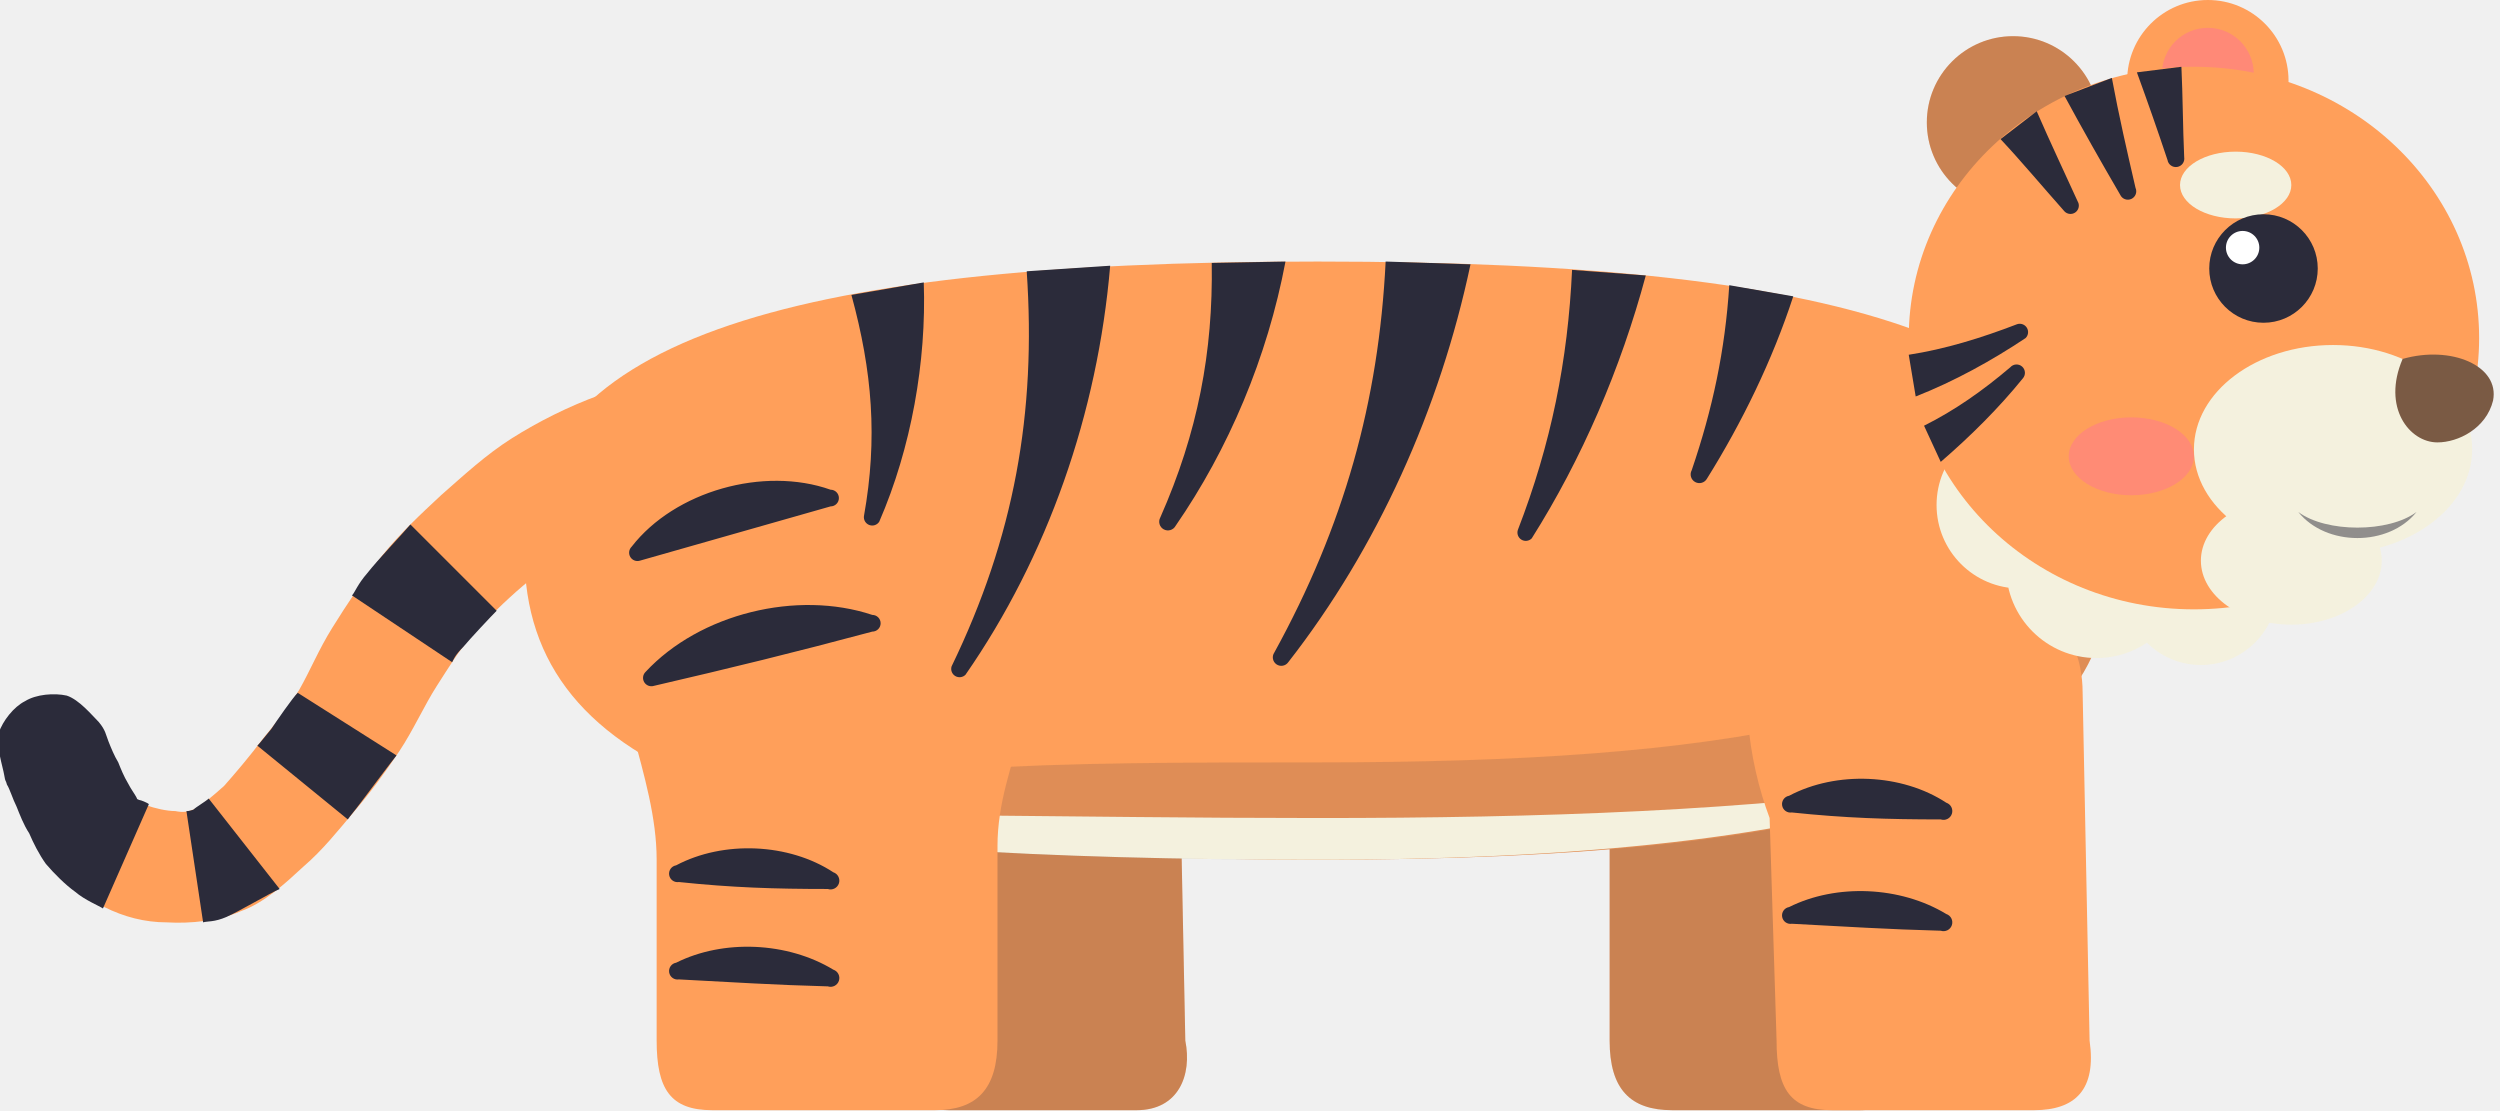
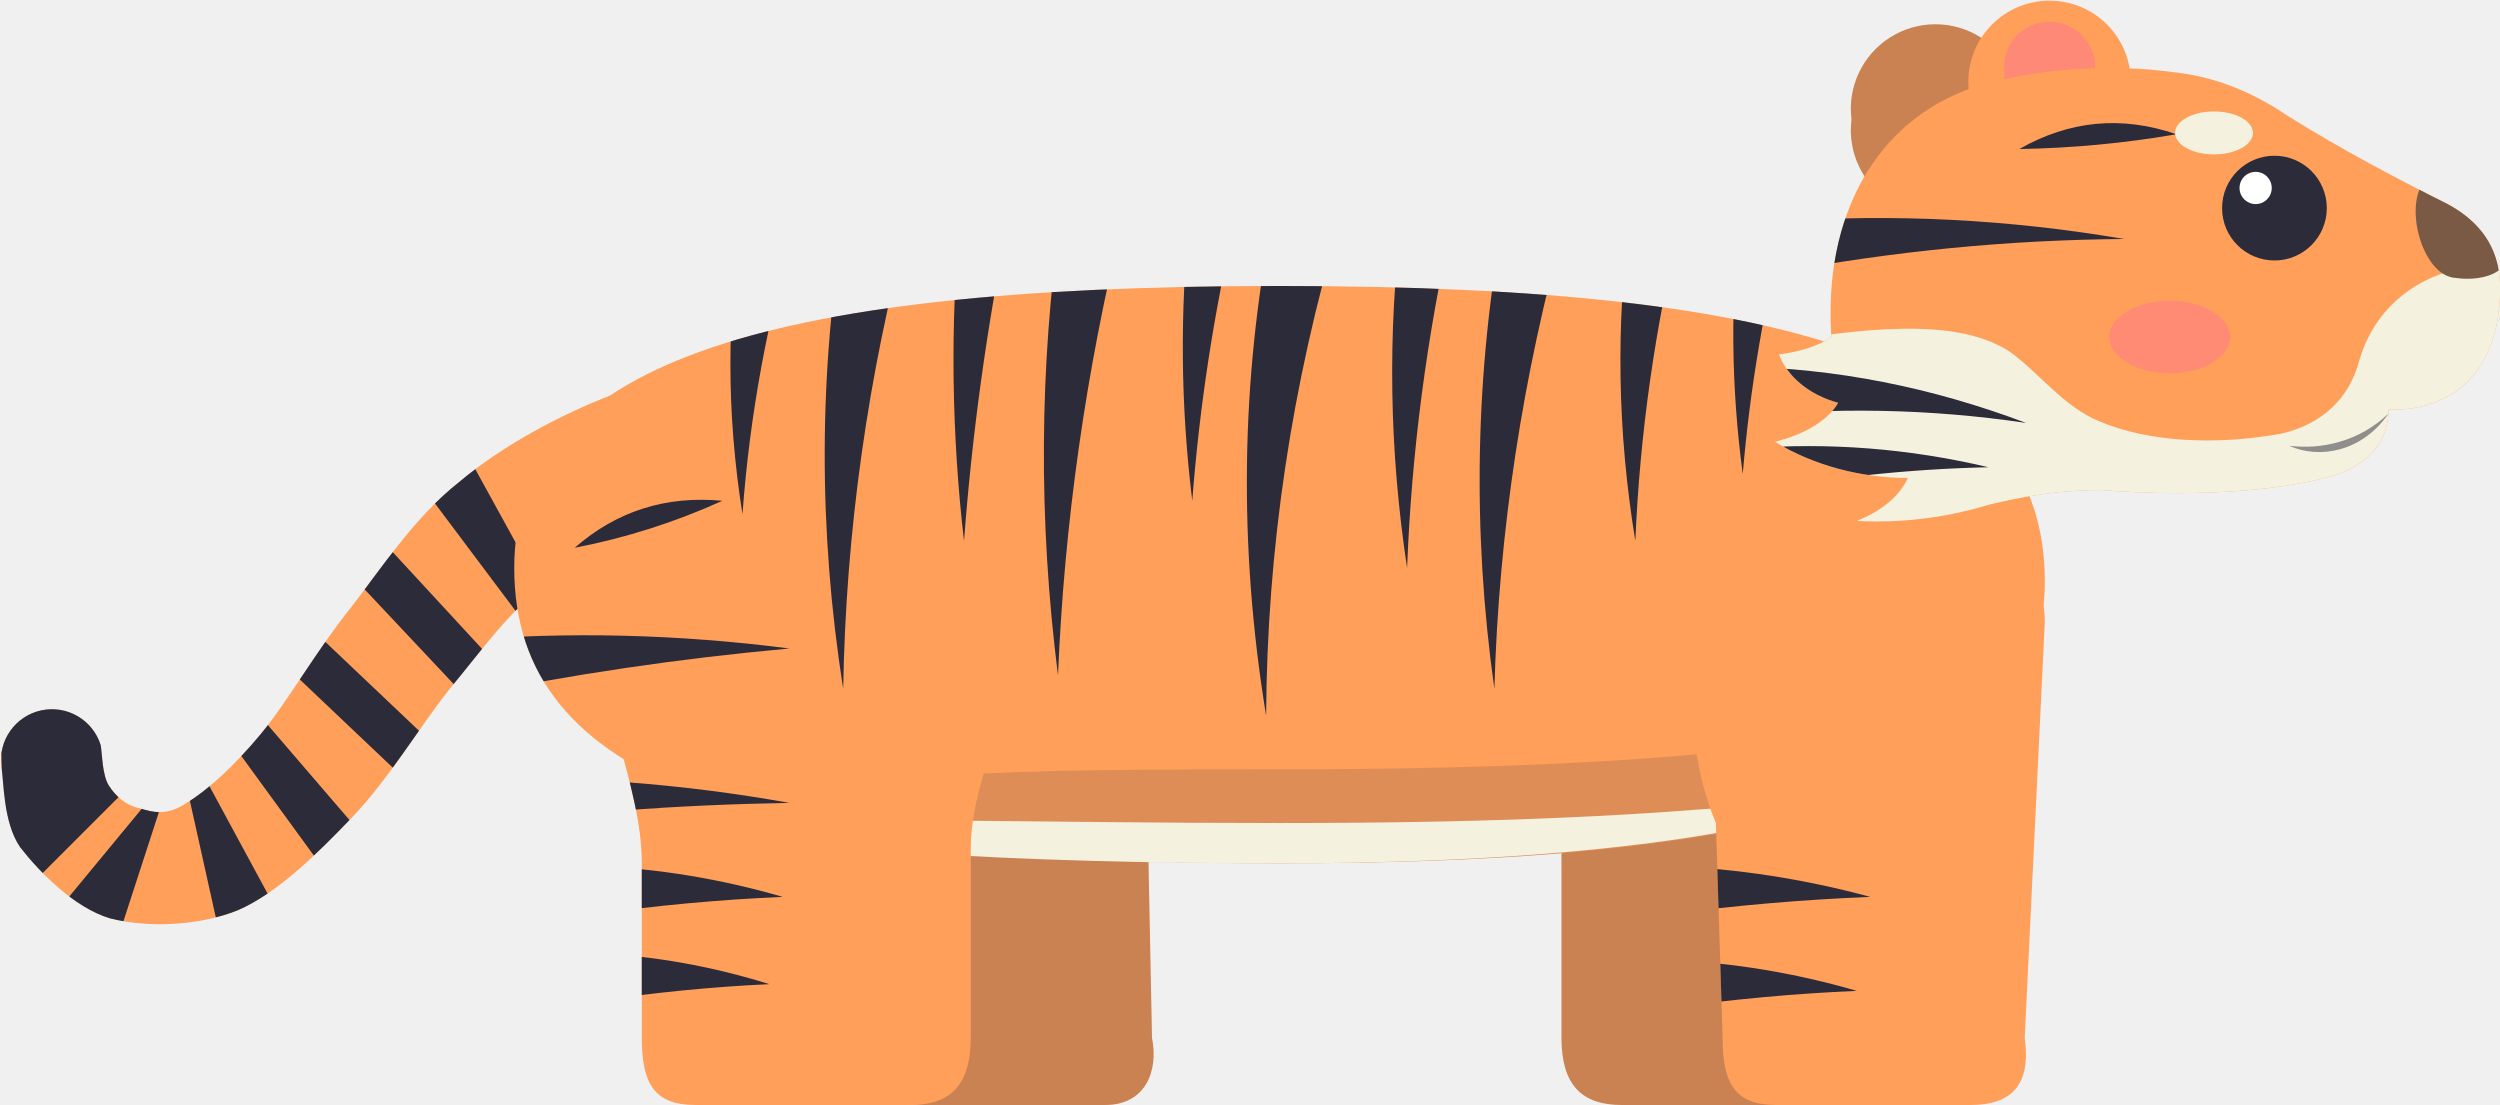
- <svg xmlns="http://www.w3.org/2000/svg" viewBox=".3 50.2 179.7 79.8">
-   <path d="M64 100 L64 125 C64 128.5 65.5 130 68.5 130 L82 130 C85 130 86 127.5 85.5 125 L85 100 Z M116 100 L116 125 C116 128.5 117.5 130 120.5 130 L134 130 C137 130 138 127.5 137.5 125 L136 100 Z" fill="#ff9f5a" />
-   <path d="M64 100 L64 125 C64 128.5 65.5 130 68.5 130 L82 130 C85 130 86 127.5 85.5 125 L85 100 Z M116 100 L116 125 C116 128.5 117.5 130 120.5 130 L134 130 C137 130 138 127.5 137.5 125 L136 100 Z" fill="#2b2b3a" opacity=".25" />
+ <svg xmlns="http://www.w3.org/2000/svg" viewBox="-.3 47.7 186.2 82.3">
+   <path d="M64 100L64 125C64 128.5 65.5 130 68.5 130L82 130C85 130 86 127.5 85.5 125L85 100ZM116 100L116 125C116 128.5 117.5 130 120.5 130L134 130C137 130 138 127.5 137.5 125L136 100Z" fill="#ff9f5a" />
+   <path d="M64 100L64 125C64 128.5 65.5 130 68.5 130L82 130C85 130 86 127.5 85.5 125L85 100ZM116 100L116 125C116 128.5 117.5 130 120.5 130L134 130C137 130 138 127.5 137.5 125L136 100Z" fill="#2b2b3a" opacity=".25" />
  <g class="part-tail" style="transform-box: fill-box; transform-origin: 100% 10%">
-     <path d="M54.8 75.6 C53.6 74.3 52.2 76.1 50.3 76.6 C48.4 77.1 45.6 77.7 43.4 78.6 C41.2 79.4 39 80.5 37.1 81.7 C35.2 82.9 33.6 84.4 32 85.8 C30.5 87.2 29.1 88.5 27.8 90.1 C26.5 91.7 25.2 93.7 24.2 95.3 C23.2 96.9 22.6 98.4 21.8 99.8 C21 101.1 20.1 102.2 19.2 103.3 C18.3 104.5 17.2 105.8 16.4 106.7 C15.5 107.5 14.9 108 14.4 108.3 C13.8 108.6 13.4 108.6 12.9 108.5 C12.3 108.5 11.4 108.3 10.9 108.1 C10.5 107.9 10.4 108.1 10 107.5 C9.6 107 9.1 106 8.7 105.1 C8.2 104.2 7.9 103 7.3 102.2 C6.7 101.4 5.9 100.6 5.1 100.4 C4.2 100.1 3 100.2 2.2 100.7 C1.4 101.1 .6 102.1 .4 102.9 C.1 103.8 .5 105 .7 105.8 C.9 106.7 1.1 107 1.6 108.1 C2.1 109.2 2.7 111 3.7 112.2 C4.8 113.4 6.3 114.6 7.8 115.4 C9.2 116.1 10.7 116.5 12.3 116.5 C14 116.6 16 116.4 17.6 115.7 C19.3 115.1 20.8 113.7 22.1 112.5 C23.5 111.3 24.6 109.9 25.7 108.6 C26.9 107.2 28 105.7 29 104.2 C30 102.7 30.8 100.9 31.7 99.5 C32.6 98.1 33.2 97.1 34.2 95.9 C35.3 94.7 36.6 93.4 37.9 92.3 C39.2 91.2 40.6 90 42 89.2 C43.4 88.3 44.6 87.7 46.3 87.1 C48 86.5 50.4 85.9 52.3 85.5 C54.1 85.1 56.8 86.1 57.2 84.4 C57.6 82.8 55.9 76.9 54.8 75.6Z" fill="#ff9f5a" />
-     <path d="M29.8 87.9 C29.3 88.5 27.4 90.5 26.7 91.4 C26 92.2 25.8 92.8 25.6 93 L32.8 97.8 C32.9 97.6 33 97.3 33.6 96.7 C34.1 96.1 35.6 94.5 36 94.1Z M21.7 100 C21.3 100.4 20.2 102 19.8 102.6 C19.3 103.2 19 103.6 18.8 103.8 L25.3 109.1 C25.5 108.8 25.7 108.6 26.3 107.8 C26.9 107 28.4 105 28.8 104.5Z M15.3 107.6 C15.1 107.8 14.4 108.2 14.2 108.4 C13.9 108.5 13.8 108.5 13.7 108.5 L14.9 116.5 C15.2 116.4 15.7 116.5 16.6 116.1 C17.5 115.7 19.7 114.4 20.4 114.1Z M11 108 C10.9 107.9 10.4 107.7 10.3 107.7 C10.1 107.6 10.2 107.7 10.1 107.5 C10 107.3 9.7 106.9 9.5 106.5 C9.2 106 9 105.5 8.8 105 C8.5 104.5 8.3 104 8.1 103.5 C7.9 103 7.9 102.7 7.4 102.1 C6.9 101.6 6 100.5 5.1 100.2 C4.2 100 2.9 100.1 2.1 100.6 C1.3 101 .5 102 .2 102.9 C0 103.8 .5 105.3 .6 105.9 C.7 106.5 .7 106.2 .8 106.6 C1 106.9 1.2 107.6 1.5 108.2 C1.7 108.7 2 109.5 2.4 110.1 C2.7 110.8 3.1 111.6 3.6 112.3 C4.2 113 5 113.8 5.7 114.3 C6.4 114.9 7.4 115.3 7.7 115.5Z" fill="#2b2b3a" />
+     <clipPath id="tiger-tail-clip">
+       <path d="M57 74.7C55.1 75.1 49.1 75.6 45.3 77.1C41.4 78.6 37.1 80.9 33.9 83.6C30.6 86.2 28.2 89.9 25.8 93C23.3 96.1 21.1 100 19.1 102.4C17.1 104.8 15.1 106.6 13.6 107.5C12.1 108.5 11.1 108.2 10.1 107.9C9.1 107.7 8.3 107 7.8 106.2C7.3 105.4 7.3 103.7 7.2 103.2A3.8 3.8 0 0 0-.2 104.8C0 105.8-.1 108.9 1.2 110.8C2.6 112.6 5.2 115.3 7.9 116.1C10.6 116.8 14.4 116.7 17.4 115.5C20.4 114.2 23.3 111.3 25.9 108.6C28.6 105.8 30.9 101.9 33.2 99C35.6 96.1 37.5 93.4 40.1 91.4C42.7 89.4 45.6 87.9 48.7 86.9C51.9 85.9 57.3 85.6 59 85.3Z" />
+     </clipPath>
+     <g clip-path="url(#tiger-tail-clip)">
+       <path d="M-.3 74.7H59V116.6H-.3Z" fill="#ff9f5a" />
+       <path d="M33.7 80.1 30.3 82.8 39.9 95.6 41.4 94.1ZM26.9 86.6 24.7 89.3 35.7 101 37.7 98.3ZM21.6 93.3 19.7 96.1 31.3 107.1 33.2 104.3ZM17.5 99.2 15.7 101.3 25.1 114.2 27.9 111.3ZM13.7 103.3 13.1 104 15.9 116.6 20.9 116.6ZM12.7 104.6 12.6 105.1 3.1 116.6 8.8 116.6ZM11.3 104.3 10 96.5-.3 99.7 .1 115.5Z" fill="#2b2b3a" />
+     </g>
  </g>
-   <path d="M38 90 C38 75 56 69 95 69 C134 69 152 75 152 91 C152 106 134 112 95 112 C56 112 38 106 38 90 Z" fill="#ff9f5a" />
-   <path d="M50 109 C59 111 75 112 95 112 C134 112 152 106 152 91 C142 102 124 105 95 105 C76 105 61 105 50 109 Z" fill="#2b2b3a" opacity=".15" />
-   <path d="M50 109 C59 111 75 112 95 112 C116 112 131 110 140 106.5 C126 108.5 111 109 95 109 C77 109 62 108.5 50 109 Z" fill="#f4f1de" />
-   <path d="M44 92 C44 78 70 76 75 92 C76 100 72 105 72 111 L72 125 C72 128.5 70.5 130 67.5 130 L51.5 130 C48.5 130 47.5 128.5 47.5 125 L47.5 112 C47.5 106 44 100 44 92 Z" fill="#ff9f5a" />
-   <path d="M127 94 C135 88 150 90 150 100 L150.5 125 C151 128.5 149.5 130 146.5 130 L132 130 C129 130 128 128.5 128 125 L127.5 109 C126 105 125 99 127 94 Z" fill="#ff9f5a" />
-   <path d="M61.5 71.4C63 76.9 63.4 81.7 62.4 87.3A.6 .6 0 0 0 63.5 87.7C65.8 82.4 66.9 76.2 66.7 70.5Z M74.1 69.7C74.8 79.9 73.2 88.8 68.7 98.1A.6 .6 0 0 0 69.7 98.7C75.6 90.2 79.2 79.9 80.1 69.3Z M87.4 69.1C87.5 75.5 86.4 81.3 83.7 87.4A.6 .6 0 0 0 84.8 88C88.6 82.5 91.4 75.9 92.7 69Z M99.9 69C99.4 79.1 96.9 88 91.9 97.1A.6 .6 0 0 0 92.9 97.8C99.3 89.6 103.8 79.6 106 69.2Z M113.3 69.6C113 76.1 111.8 82.1 109.4 88.3A.6 .6 0 0 0 110.4 88.9C114 83.2 116.8 76.7 118.6 70Z M124.6 70.7C124.3 75.4 123.4 79.6 121.9 84A.6 .6 0 0 0 123 84.6C125.5 80.6 127.7 76.1 129.2 71.5Z M46.3 90.5C51.2 89.1 55.1 88 60 86.6A.6 .6 0 0 0 60 85.4C55.2 83.7 48.8 85.5 45.7 89.5A.6 .6 0 0 0 46.3 90.5Z M47.3 99.5C52.9 98.2 57.4 97.1 63 95.6A.6 .6 0 0 0 63 94.4C57.6 92.6 50.6 94.3 46.7 98.5A.6 .6 0 0 0 47.3 99.5Z M49.1 113.6C52.9 114 56 114.1 59.8 114.1A.6 .6 0 0 0 60.2 112.9C57 110.8 52.3 110.6 48.9 112.4A.6 .6 0 0 0 49.1 113.6Z M49.1 120.6C52.9 120.8 56 121 59.8 121.1A.6 .6 0 0 0 60.2 119.9C56.9 117.9 52.3 117.7 48.9 119.4A.6 .6 0 0 0 49.1 120.6Z M129.1 108.6C132.9 109 136 109.1 139.8 109.1A.6 .6 0 0 0 140.2 107.9C137 105.8 132.3 105.6 128.9 107.4A.6 .6 0 0 0 129.1 108.6Z M129.1 116.6C132.9 116.8 136 117 139.8 117.1A.6 .6 0 0 0 140.2 115.9C136.9 113.9 132.3 113.7 128.9 115.4A.6 .6 0 0 0 129.1 116.6Z" fill="#2b2b3a" />
+   <path d="M38 90C38 75 56 69 95 69C134 69 152 75 152 91C152 106 134 112 95 112C56 112 38 106 38 90Z" fill="#ff9f5a" />
+   <path d="M50 109C59 111 75 112 95 112C126.2 112 144 108.2 149.8 98.9C141 103 124 105 95 105C76 105 61 105 50 109Z" fill="#2b2b3a" opacity=".15" />
+   <path d="M50 109C59 111 75 112 95 112C116 112 131 110 140 106.5C126 108.5 111 109 95 109C77 109 62 108.5 50 109Z" fill="#f4f1de" />
+   <path d="M44 92C44 78 70 76 75 92C76 100 72 105 72 111L72 125C72 128.5 70.5 130 67.5 130L51.5 130C48.5 130 47.5 128.5 47.5 125L47.5 112C47.5 106 44 100 44 92Z" fill="#ff9f5a" />
+   <path d="M126.5 93C132 84 152 84 152 94L150.5 125C151 128.5 149.5 130 146.5 130L132 130C129 130 128 128.5 128 125L127.5 109C125.8 105 125 99 126.5 93Z" fill="#ff9f5a" />
+   <clipPath id="tiger-coat">
+     <path d="M38 90C38 75 56 69 95 69C134 69 152 75 152 91C152 106 134 112 95 112C56 112 38 106 38 90Z" />
+     <path d="M44 92C44 78 70 76 75 92C76 100 72 105 72 111L72 125C72 128.5 70.5 130 67.5 130L51.5 130C48.5 130 47.5 128.5 47.5 125L47.5 112C47.5 106 44 100 44 92Z" />
+     <path d="M126.5 93C132 84 152 84 152 94L150.5 125C151 128.5 149.5 130 146.5 130L132 130C129 130 128 128.5 128 125L127.5 109C125.8 105 125 99 126.5 93Z" />
+   </clipPath>
+   <path d="M55 63.8Q53.2 74.7 55 86Q55.8 75 59 64.2ZM62.6 63.8Q59.7 81.2 62.5 99Q62.8 81.4 67.4 64.2ZM71.2 63.9Q70.1 75.9 71.5 88Q72.4 76 74.8 64.1ZM78.7 63.8Q76.3 80.7 78.5 98Q79.2 81 83.3 64.2ZM88.3 63.9Q87.2 74.4 88.5 85Q89.3 74.5 91.7 64.1ZM94.5 63.8Q90.9 82.1 94 101Q94.1 82.4 99.5 64.2ZM104.1 63.9Q102.5 76.8 104.5 90Q105 77 107.9 64.1ZM111.7 63.8Q108.5 81.2 111 99Q111.5 81.4 116.3 64.2ZM121.1 63.9Q119.5 75.8 121.5 88Q122 76 124.9 64.1ZM129.3 63.9Q128.2 73.3 129.5 83Q130.3 73.5 132.7 64.1ZM34.1 99.6Q46.3 97.1 58.5 96Q46.1 94.4 33.9 95.4ZM34 109.3Q46.2 107.7 58.5 107.5Q46.2 105.3 34 105.7ZM42.5 88.5Q48.2 87.4 53.5 85Q47.2 84.4 42.5 88.5ZM43.9 115.8Q51 114.8 58 114.5Q51.1 112.5 44.1 112.2ZM43.9 122.3Q50.5 121.3 57 121Q50.6 119 44.1 118.7ZM123.9 115.8Q131.5 114.8 139 114.5Q131.6 112.5 124.1 112.2ZM123.9 122.8Q131 121.8 138 121.5Q131.1 119.5 124.1 119.2Z" fill="#2b2b3a" clip-path="url(#tiger-coat)" />
  <g class="part-ears" style="transform-box: fill-box; transform-origin: 50% 100%">
-     <path d="M138.8 59a6.2 6.2 0 1 1 12.4 0a6.2 6.2 0 1 1-12.4 0Z" fill="#ff9f5a" />
-     <path d="M138.8 59a6.2 6.2 0 1 1 12.4 0a6.2 6.2 0 1 1-12.4 0Z" fill="#2b2b3a" opacity=".25" />
-     <path d="M153.2 56a5.8 5.8 0 1 1 11.6 0a5.8 5.8 0 1 1-11.6 0Z" fill="#ff9f5a" />
-     <path d="M155.7 55.5a3.3 3.3 0 1 1 6.6 0a3.3 3.3 0 1 1-6.6 0Z" fill="#ff7a8a" opacity=".6" />
+     <path d="M137.6 56.6a6.3 6.3 0 1 1 12.5 0a6.3 6.3 0 1 1-12.5 0Z" fill="#ff9f5a" />
+     <path d="M137.6 56.6a6.3 6.3 0 1 1 12.5 0a6.3 6.3 0 1 1-12.5 0Z" fill="#2b2b3a" opacity=".25" />
+     <path d="M146.3 53.8a6 6 0 1 1 12.1 0a6 6 0 1 1-12.1 0Z" fill="#ff9f5a" />
+     <path d="M149 53.3a3.4 3.4 0 1 1 6.7 0a3.4 3.4 0 1 1-6.7 0Z" fill="#ff7a8a" opacity=".6" />
  </g>
-   <path d="M139.5 86.5a6 6 0 1 1 12 0a6 6 0 1 1-12 0Z M144.5 91a6.5 6.5 0 1 1 13 0a6.5 6.5 0 1 1-13 0Z M153 92.5a5.5 5.5 0 1 1 11 0a5.5 5.5 0 1 1-11 0Z" fill="#f4f1de" />
-   <path d="M137.5 74.5a20.5 19.5 0 1 1 41.0 0a20.5 19.5 0 1 1-41.0 0Z" fill="#ff9f5a" />
-   <path d="M144.1 60.2C145.6 61.8 147.1 63.6 148.7 65.4A.6 .6 0 0 0 149.7 64.8C148.7 62.6 147.7 60.5 146.7 58.2Z M148.7 57.1C150 59.5 151.3 61.8 152.7 64.2A.6 .6 0 0 0 153.8 63.7C153.2 61.1 152.6 58.5 152.1 55.8Z M153.9 55.4C154.7 57.6 155.4 59.6 156.1 61.7A.6 .6 0 0 0 157.3 61.5C157.2 59.3 157.2 57.1 157.1 55Z M138 78.7C140.8 77.6 143.5 76.1 145.9 74.5A.6 .6 0 0 0 145.3 73.5C142.7 74.5 140.1 75.3 137.5 75.7Z M139.8 83.4C142 81.5 144 79.5 145.7 77.4A.6 .6 0 0 0 144.8 76.6C142.8 78.3 140.8 79.7 138.6 80.8Z" fill="#2b2b3a" />
-   <ellipse cx="161" cy="63.5" rx="4" ry="2.4" fill="#f4f1de" />
-   <ellipse cx="153.5" cy="83" rx="4.5" ry="2.8" fill="#ff7a8a" opacity=".55" />
-   <ellipse cx="165" cy="90.5" rx="6.5" ry="4.6" fill="#f4f1de" />
-   <ellipse cx="168" cy="82.5" rx="10" ry="7.5" fill="#f4f1de" />
-   <path d="M173 76 C176.5 75 180 76.5 179.5 79 C179 81 177 82 175.5 82 C173.5 82 171.5 79.5 173 76 Z" fill="#7a5a44" />
-   <circle cx="163" cy="69.5" r="3.9" fill="#2b2b3a" />
-   <circle cx="161.5" cy="68" r="1.2" fill="#ffffff" />
-   <path d="M165.5 87 C167.5 89.5 172 89.5 174 87 C172 88.5 167.5 88.5 165.5 87 Z" fill="#2b2b3a" opacity=".5" />
+   <clipPath id="tiger-head-clip">
+     <path d="M136.1 72.8C135.5 63.8 139.4 56.7 146.7 54.2C151.2 52.8 156.8 52.4 161.8 53.1C165.2 53.5 168 54.9 170.2 56.4C174.2 58.9 178.6 61.2 182 62.9C184.4 64.2 185.8 66.1 185.9 68.8C186 71.7 185.2 74.6 183.2 76.4C181.7 77.7 179.6 78.3 177.6 78.2C177.6 80.4 176.3 82.2 173.6 83.1C169.1 84.4 162.4 84.7 156.2 84.2C152.9 84.2 150.3 84.7 147.8 85.3C145.2 86.1 141.8 86.7 138 86.5C140.2 85.6 141.3 84.4 141.8 83.3C138.4 83.3 134.8 82.4 131.9 80.6C134.4 80 136 78.8 136.6 77.7C134.4 77.1 132.8 75.7 132.2 74.1C133.7 73.9 135.1 73.5 136.1 72.8Z" />
+   </clipPath>
+   <g clip-path="url(#tiger-head-clip)">
+     <path d="M131 52H187V88H131Z" fill="#ff9f5a" />
+     <path d="M186.1 67.6L182.1 67.9C178.5 69 176.3 71.5 175.4 74.6C174.7 77.3 172.7 79.3 169.6 80C164.6 80.9 159.7 80.6 156.1 79.1C153.4 78 151.6 75.5 149.4 73.9C146 71.7 140.4 71.7 131 73.4L131 93L186.1 93Z" fill="#f4f1de" />
+     <path d="M150.1 58.8Q156 58.7 161.8 57.7Q155.7 55.6 150.1 58.8ZM132.2 68Q145 65.6 157.9 65.5Q145 63.3 132.2 64.2ZM128.8 78.8Q139.8 77.6 150.6 79.2Q140 75.2 129.2 75ZM129.9 84.4Q138.9 82.7 147.8 82.5Q138.9 80.4 129.9 81.1Z" fill="#2b2b3a" />
+     <path d="M180.1 61.4C183 60.3 186.1 62 186.1 65C187.6 68 184.6 68.7 182.6 68.4C180.3 68.3 178.8 63.6 180.1 61.4Z" fill="#7a5a44" />
+   </g>
+   <ellipse cx="164.6" cy="57.6" rx="2.9" ry="1.6" fill="#f4f1de" />
+   <ellipse cx="161.3" cy="72.8" rx="4.5" ry="2.7" fill="#ff7a8a" opacity=".55" />
+   <circle cx="169.1" cy="63.2" r="3.9" fill="#2b2b3a" />
+   <circle cx="167.7" cy="61.7" r="1.2" fill="#ffffff" />
+   <path d="M177.6 78.5C175.6 81.4 172.4 81.9 170.2 80.9C172.6 81.2 175.4 80.6 177.6 78.5Z" fill="#2b2b3a" opacity=".5" />
</svg>
